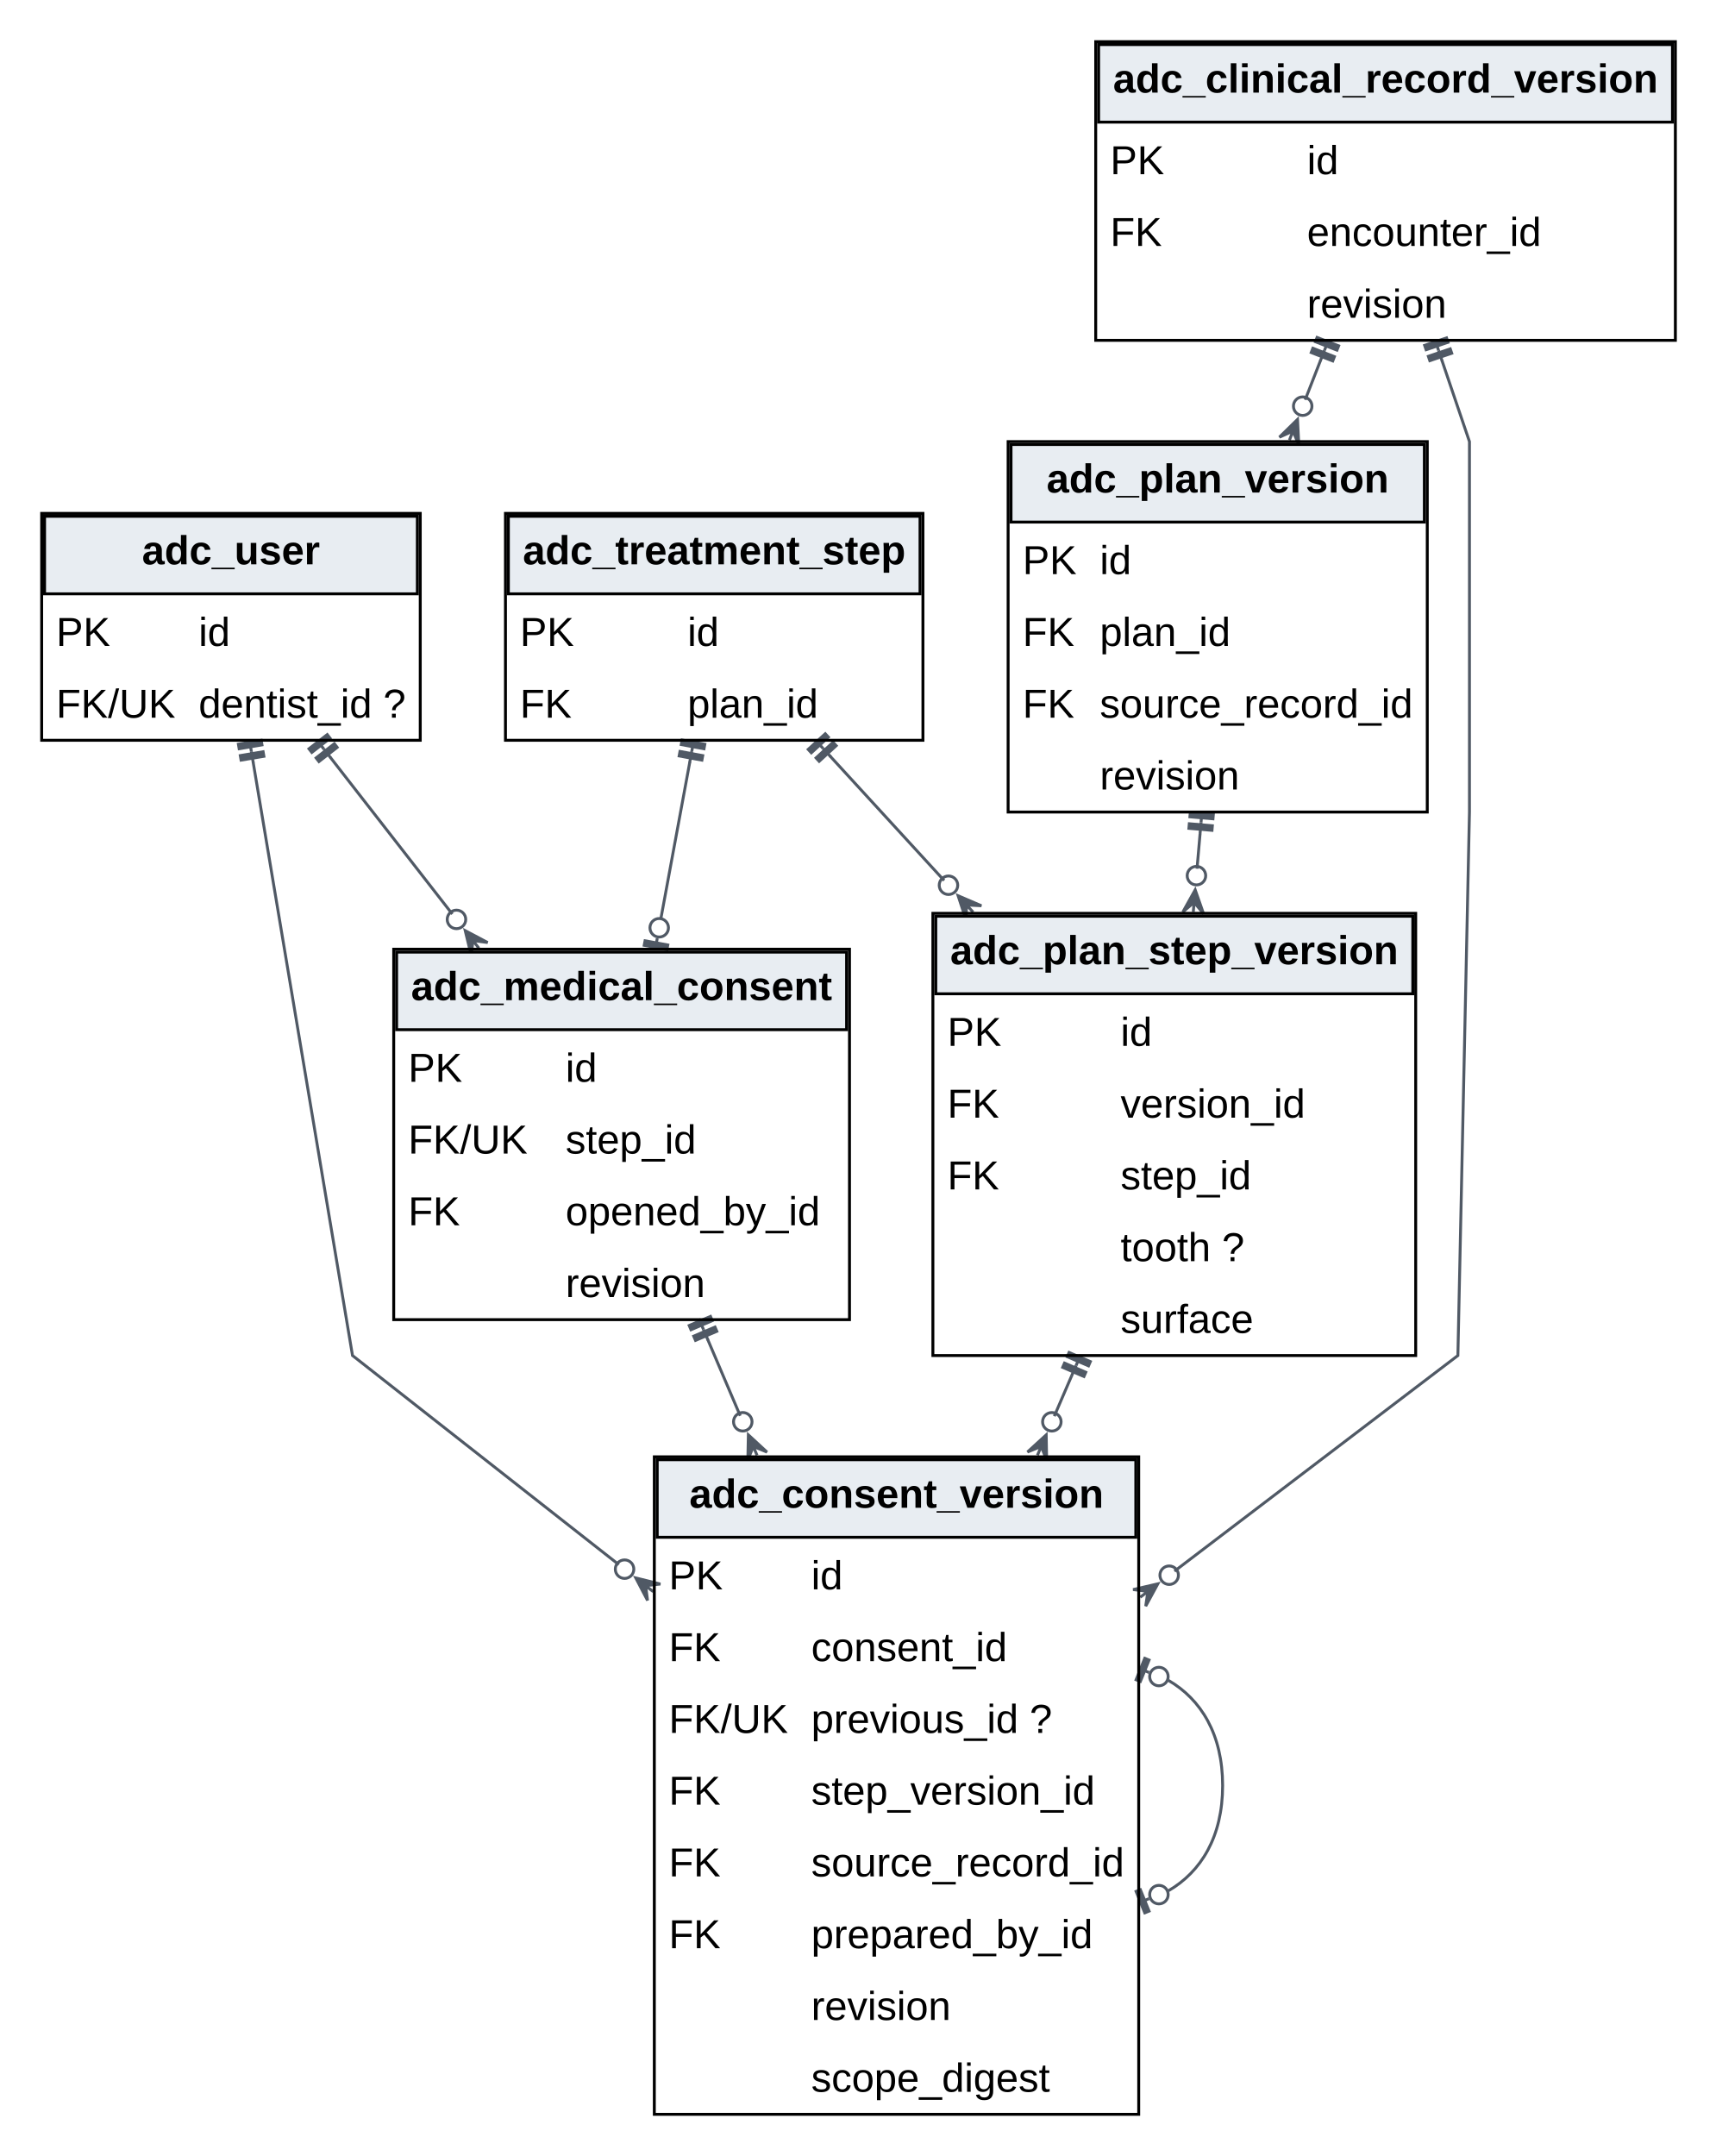
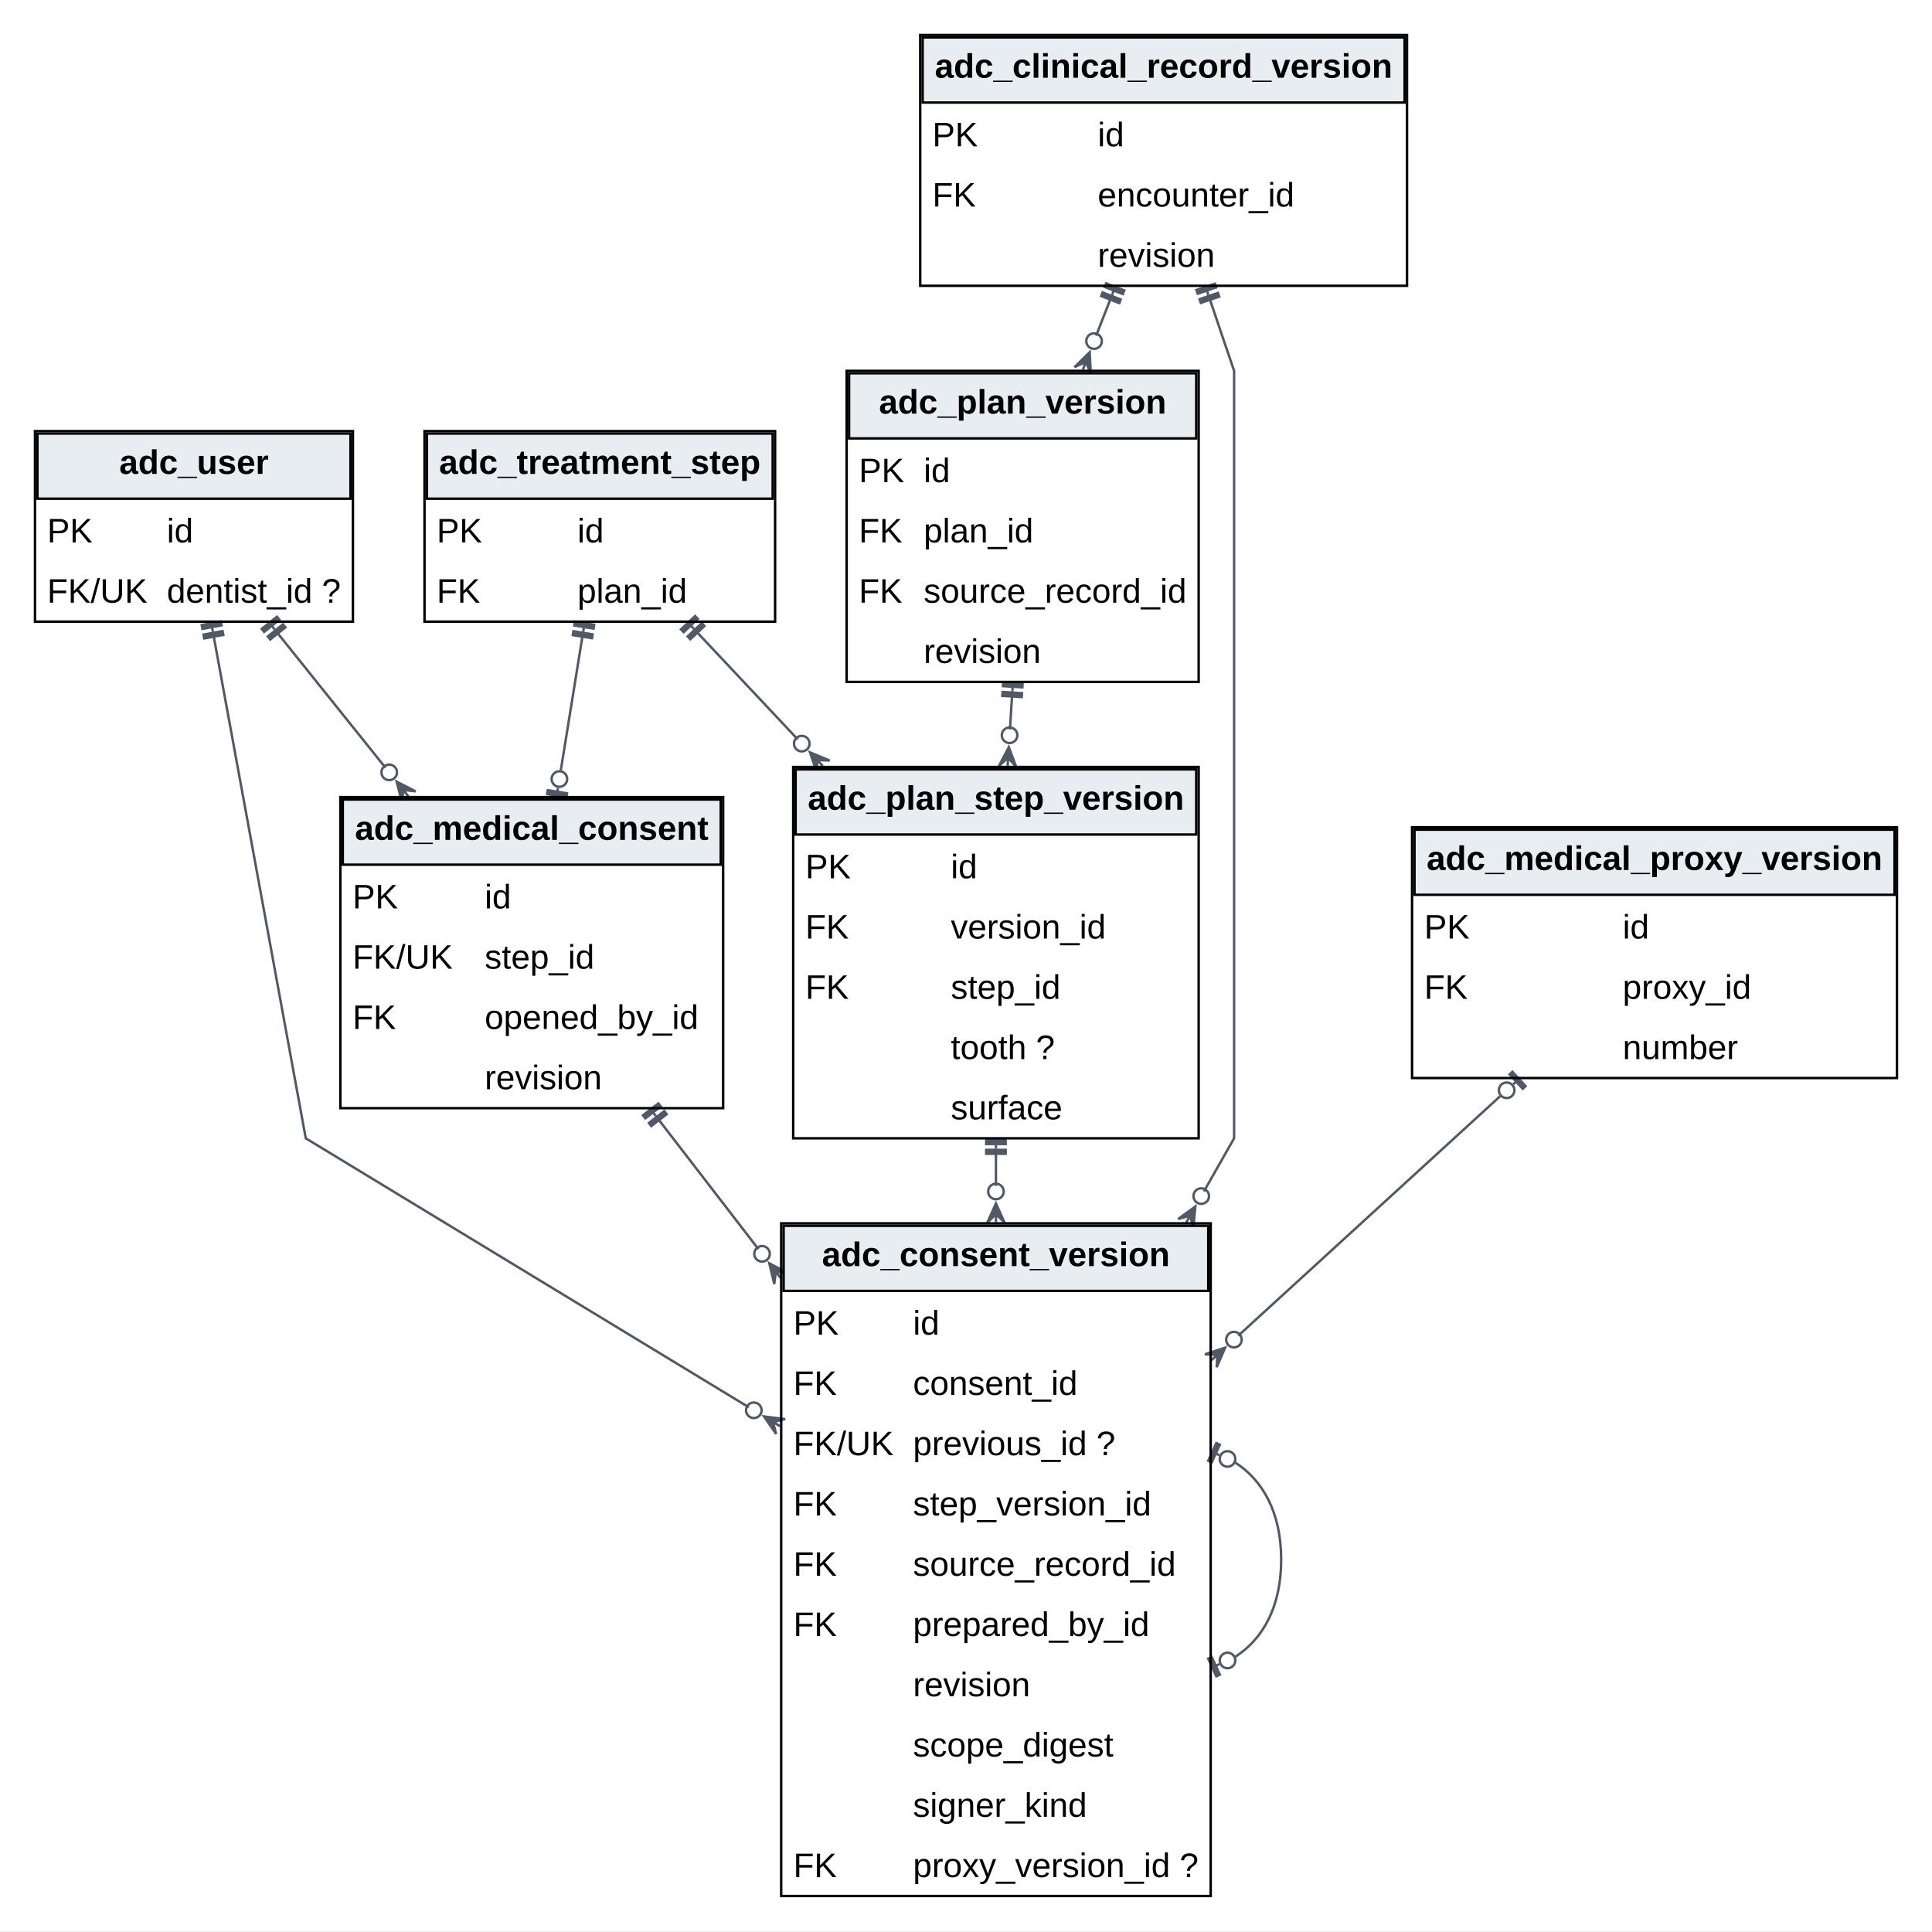
- <svg xmlns="http://www.w3.org/2000/svg" xmlns:xlink="http://www.w3.org/1999/xlink" role="img" aria-labelledby="er_consent_versions-title er_consent_versions-desc" width="593pt" height="745pt" viewBox="0.00 0.00 593.00 745.00">
-   <g id="graph0" class="graph" transform="scale(1 1) rotate(0) translate(14.4 730.6)">
-     <polygon fill="white" stroke="none" points="-14.4,14.4 -14.4,-730.6 578.98,-730.6 578.98,14.4 -14.4,14.4" />
+ <svg xmlns="http://www.w3.org/2000/svg" xmlns:xlink="http://www.w3.org/1999/xlink" role="img" aria-labelledby="er_consent_versions-title er_consent_versions-desc" width="795pt" height="795pt" viewBox="0.00 0.00 795.00 795.00">
+   <g id="graph0" class="graph" transform="scale(1 1) rotate(0) translate(14.4 780.2)">
+     <polygon fill="white" stroke="none" points="-14.4,14.4 -14.4,-780.2 780.59,-780.2 780.59,14.4 -14.4,14.4" />
    <g id="edge5" class="edge">
      <g id="a_edge5">
        <a xlink:title="adc_medical_consent.opened_by_id references adc_user.id; 0..*:1">
-           <path fill="none" stroke="#505965" d="M99.81,-468.83C112.62,-452.38 127.54,-433.2 141.91,-414.74" />
-           <polygon fill="#505965" stroke="#505965" points="98.69,-476.77 92.38,-471.86 93.36,-470.6 99.67,-475.51 98.69,-476.77" />
-           <polyline fill="none" stroke="#505965" points="95.04,-474.95 97.5,-471.79" />
-           <polygon fill="#505965" stroke="#505965" points="101.15,-473.62 94.84,-468.7 95.82,-467.44 102.13,-472.35 101.15,-473.62" />
-           <polyline fill="none" stroke="#505965" points="97.5,-471.79 99.96,-468.63" />
-           <polygon fill="#505965" stroke="#505965" points="146.37,-409.01 154.13,-404.91 149.04,-405.59 151.08,-402.97 151.08,-402.97 151.08,-402.97 149.04,-405.59 148.45,-400.49 146.37,-409.01" />
-           <ellipse fill="none" stroke="#505965" cx="143.35" cy="-412.9" rx="3.2" ry="3.2" />
+           <path fill="none" stroke="#505965" d="M100.82,-518.43C114.01,-501.98 129.38,-482.8 144.18,-464.34" />
+           <polygon fill="#505965" stroke="#505965" points="99.54,-526.42 93.3,-521.42 94.3,-520.17 100.54,-525.18 99.54,-526.42" />
+           <polyline fill="none" stroke="#505965" points="95.92,-524.55 98.42,-521.43" />
+           <polygon fill="#505965" stroke="#505965" points="102.04,-523.3 95.8,-518.3 96.8,-517.05 103.05,-522.05 102.04,-523.3" />
+           <polyline fill="none" stroke="#505965" points="98.42,-521.43 100.92,-518.3" />
+           <polygon fill="#505965" stroke="#505965" points="148.83,-458.54 156.64,-454.55 151.54,-455.16 153.63,-452.56 153.63,-452.56 153.63,-452.56 151.54,-455.16 151.03,-450.05 148.83,-458.54" />
+           <ellipse fill="none" stroke="#505965" cx="145.76" cy="-462.38" rx="3.2" ry="3.2" />
        </a>
      </g>
    </g>
    <g id="edge10" class="edge">
      <g id="a_edge10">
        <a xlink:title="adc_consent_version.prepared_by_id references adc_user.id; 0..*:1">
-           <path fill="none" stroke="#505965" d="M73.08,-467.25C85.19,-394.9 107.42,-262.2 107.42,-262.2 107.42,-262.2 153.12,-226.32 199.46,-189.94" />
-           <polygon fill="#505965" stroke="#505965" points="75.87,-474.78 67.98,-473.46 68.25,-471.88 76.14,-473.2 75.87,-474.78" />
-           <polyline fill="none" stroke="#505965" points="71.8,-474.91 72.46,-470.96" />
-           <polygon fill="#505965" stroke="#505965" points="76.53,-470.84 68.64,-469.51 68.91,-467.94 76.8,-469.26 76.53,-470.84" />
-           <polyline fill="none" stroke="#505965" points="72.46,-470.96 73.12,-467.02" />
-           <polygon fill="#505965" stroke="#505965" points="205.31,-185.35 213.82,-183.24 208.72,-182.67 211.34,-180.61 211.34,-180.61 211.34,-180.61 208.72,-182.67 209.38,-177.57 205.31,-185.35" />
-           <ellipse fill="none" stroke="#505965" cx="201.44" cy="-188.38" rx="3.2" ry="3.2" />
+           <path fill="none" stroke="#505965" d="M73.81,-516.85C87.08,-444.5 111.42,-311.8 111.42,-311.8 111.42,-311.8 212.21,-250.61 293.7,-201.14" />
+           <polygon fill="#505965" stroke="#505965" points="76.48,-524.44 68.61,-523 68.9,-521.43 76.77,-522.87 76.48,-524.44" />
+           <polyline fill="none" stroke="#505965" points="72.4,-524.51 73.13,-520.57" />
+           <polygon fill="#505965" stroke="#505965" points="77.2,-520.51 69.34,-519.07 69.62,-517.49 77.49,-518.94 77.2,-520.51" />
+           <polyline fill="none" stroke="#505965" points="73.13,-520.57 73.85,-516.64" />
+           <polygon fill="#505965" stroke="#505965" points="299.99,-197.33 308.7,-196.25 303.7,-195.08 306.54,-193.35 306.54,-193.35 306.54,-193.35 303.7,-195.08 304.96,-190.1 299.99,-197.33" />
+           <ellipse fill="none" stroke="#505965" cx="295.79" cy="-199.88" rx="3.2" ry="3.2" />
        </a>
      </g>
    </g>
    <g id="edge3" class="edge">
      <g id="a_edge3">
        <a xlink:title="adc_plan_step_version.step_id references adc_treatment_step.id; 0..*:1">
-           <path fill="none" stroke="#505965" d="M272.35,-469.45C284.43,-456.28 298.15,-441.32 311.87,-426.35" />
-           <polygon fill="#505965" stroke="#505965" points="270.8,-477.06 264.9,-471.65 265.98,-470.47 271.88,-475.88 270.8,-477.06" />
-           <polyline fill="none" stroke="#505965" points="267.31,-474.95 270.01,-472" />
-           <polygon fill="#505965" stroke="#505965" points="273.5,-474.11 267.61,-468.71 268.69,-467.53 274.58,-472.93 273.5,-474.11" />
-           <polyline fill="none" stroke="#505965" points="270.01,-472 272.72,-469.05" />
-           <polygon fill="#505965" stroke="#505965" points="316.7,-421.08 324.76,-417.62 319.63,-417.89 321.88,-415.43 321.88,-415.43 321.88,-415.43 319.63,-417.89 319.45,-412.76 316.7,-421.08" />
-           <ellipse fill="none" stroke="#505965" cx="313.38" cy="-424.71" rx="3.2" ry="3.2" />
+           <path fill="none" stroke="#505965" d="M273.35,-519.05C285.74,-505.88 299.8,-490.92 313.87,-475.95" />
+           <polygon fill="#505965" stroke="#505965" points="271.65,-526.7 265.82,-521.22 266.92,-520.06 272.75,-525.54 271.65,-526.7" />
+           <polyline fill="none" stroke="#505965" points="268.19,-524.55 270.93,-521.63" />
+           <polygon fill="#505965" stroke="#505965" points="274.39,-523.79 268.56,-518.31 269.66,-517.14 275.49,-522.62 274.39,-523.79" />
+           <polyline fill="none" stroke="#505965" points="270.93,-521.63 273.67,-518.72" />
+           <polygon fill="#505965" stroke="#505965" points="318.89,-470.61 326.99,-467.25 321.85,-467.46 324.14,-465.03 324.14,-465.03 324.14,-465.03 321.85,-467.46 321.74,-462.32 318.89,-470.61" />
+           <ellipse fill="none" stroke="#505965" cx="315.52" cy="-474.2" rx="3.2" ry="3.2" />
        </a>
      </g>
    </g>
    <g id="edge4" class="edge">
      <g id="a_edge4">
        <a xlink:title="adc_medical_consent.step_id references adc_treatment_step.id; 0..1:1">
-           <path fill="none" stroke="#505965" d="M223.98,-467.26C220.93,-450.75 217.41,-431.68 214.03,-413.39" />
-           <polygon fill="#505965" stroke="#505965" points="229.18,-473.43 221.32,-474.89 221.03,-473.31 228.89,-471.86 229.18,-473.43" />
-           <polyline fill="none" stroke="#505965" points="225.39,-474.95 224.67,-471.01" />
-           <polygon fill="#505965" stroke="#505965" points="228.46,-469.5 220.59,-470.95 220.3,-469.38 228.17,-467.93 228.46,-469.5" />
-           <polyline fill="none" stroke="#505965" points="224.67,-471.01 223.94,-467.08" />
-           <polygon fill="#505965" stroke="#505965" points="208.22,-403.95 216.09,-402.5 216.38,-404.07 208.52,-405.52 208.22,-403.95" />
-           <polyline fill="none" stroke="#505965" points="212.01,-402.44 212.74,-406.37" />
-           <ellipse fill="none" stroke="#505965" cx="213.41" cy="-410.01" rx="3.2" ry="3.2" />
+           <path fill="none" stroke="#505965" d="M225.03,-516.86C222.38,-500.43 219.31,-481.46 216.37,-463.25" />
+           <polygon fill="#505965" stroke="#505965" points="230.09,-523.12 222.2,-524.39 221.94,-522.82 229.84,-521.54 230.09,-523.12" />
+           <polyline fill="none" stroke="#505965" points="226.27,-524.55 225.63,-520.6" />
+           <polygon fill="#505965" stroke="#505965" points="229.46,-519.17 221.56,-520.45 221.3,-518.87 229.2,-517.59 229.46,-519.17" />
+           <polyline fill="none" stroke="#505965" points="225.63,-520.6 225,-516.65" />
+           <polygon fill="#505965" stroke="#505965" points="210.74,-453.47 218.64,-452.19 218.9,-453.77 211,-455.04 210.74,-453.47" />
+           <polyline fill="none" stroke="#505965" points="214.56,-452.04 215.2,-455.99" />
+           <ellipse fill="none" stroke="#505965" cx="215.79" cy="-459.64" rx="3.2" ry="3.2" />
        </a>
      </g>
    </g>
    <g id="edge2" class="edge">
      <g id="a_edge2">
        <a xlink:title="adc_plan_step_version.version_id references adc_plan_version.id; 0..*:1">
-           <path fill="none" stroke="#505965" d="M400.32,-442.47C399.97,-438.48 399.62,-434.45 399.27,-430.41" />
-           <polygon fill="#505965" stroke="#505965" points="404.92,-449.26 396.95,-449.95 396.81,-448.35 404.78,-447.66 404.92,-449.26" />
-           <polyline fill="none" stroke="#505965" points="401,-450.4 400.66,-446.41" />
-           <polygon fill="#505965" stroke="#505965" points="404.57,-445.27 396.6,-445.96 396.46,-444.37 404.44,-443.68 404.57,-445.27" />
-           <polyline fill="none" stroke="#505965" points="400.66,-446.41 400.31,-442.43" />
-           <polygon fill="#505965" stroke="#505965" points="398.64,-423.12 401.54,-414.84 398.27,-418.81 397.98,-415.49 397.98,-415.49 397.98,-415.49 398.27,-418.81 394.37,-415.46 398.64,-423.12" />
-           <ellipse fill="none" stroke="#505965" cx="399.07" cy="-428.02" rx="3.2" ry="3.2" />
+           <path fill="none" stroke="#505965" d="M401.94,-492.07C401.69,-488.08 401.43,-484.05 401.18,-480.01" />
+           <polygon fill="#505965" stroke="#505965" points="406.39,-498.95 398.4,-499.45 398.3,-497.86 406.29,-497.35 406.39,-498.95" />
+           <polyline fill="none" stroke="#505965" points="402.45,-500 402.19,-496.01" />
+           <polygon fill="#505965" stroke="#505965" points="406.13,-494.95 398.15,-495.46 398.05,-493.86 406.03,-493.36 406.13,-494.95" />
+           <polyline fill="none" stroke="#505965" points="402.19,-496.01 401.94,-492.01" />
+           <polygon fill="#505965" stroke="#505965" points="400.72,-472.74 403.8,-464.53 400.44,-468.41 400.23,-465.09 400.23,-465.09 400.23,-465.09 400.44,-468.41 396.62,-464.98 400.72,-472.74" />
+           <ellipse fill="none" stroke="#505965" cx="401.03" cy="-477.65" rx="3.2" ry="3.2" />
        </a>
      </g>
    </g>
    <g id="edge8" class="edge">
      <g id="a_edge8">
        <a xlink:title="adc_consent_version.step_version_id references adc_plan_step_version.id; 0..*:1">
-           <path fill="none" stroke="#505965" d="M355.92,-255.14C353.95,-250.57 351.95,-245.92 349.94,-241.24" />
-           <polygon fill="#505965" stroke="#505965" points="362.41,-260.1 355.06,-263.26 354.43,-261.79 361.77,-258.63 362.41,-260.1" />
-           <polyline fill="none" stroke="#505965" points="359.05,-262.41 357.47,-258.74" />
-           <polygon fill="#505965" stroke="#505965" points="360.83,-256.42 353.48,-259.59 352.84,-258.12 360.19,-254.95 360.83,-256.42" />
-           <polyline fill="none" stroke="#505965" points="357.47,-258.74 355.89,-255.07" />
-           <polygon fill="#505965" stroke="#505965" points="347.15,-234.78 347.3,-226.01 345.44,-230.8 344.12,-227.74 344.12,-227.74 344.12,-227.74 345.44,-230.8 340.68,-228.86 347.15,-234.78" />
-           <ellipse fill="none" stroke="#505965" cx="349.1" cy="-239.3" rx="3.2" ry="3.2" />
+           <path fill="none" stroke="#505965" d="M395.42,-304.1C395.42,-300.21 395.42,-296.25 395.42,-292.25" />
+           <polygon fill="#505965" stroke="#505965" points="399.42,-311.04 391.42,-311.04 391.42,-309.44 399.42,-309.44 399.42,-311.04" />
+           <polyline fill="none" stroke="#505965" points="395.42,-311.84 395.42,-307.84" />
+           <polygon fill="#505965" stroke="#505965" points="399.42,-307.04 391.42,-307.04 391.42,-305.44 399.42,-305.44 399.42,-307.04" />
+           <polyline fill="none" stroke="#505965" points="395.42,-307.84 395.42,-303.84" />
+           <polygon fill="#505965" stroke="#505965" points="395.42,-284.99 399.02,-276.99 395.42,-280.66 395.42,-277.33 395.42,-277.33 395.42,-277.33 395.42,-280.66 391.82,-276.99 395.42,-284.99" />
+           <ellipse fill="none" stroke="#505965" cx="395.42" cy="-289.91" rx="3.2" ry="3.2" />
        </a>
      </g>
    </g>
    <g id="edge1" class="edge">
      <g id="a_edge1">
        <a xlink:title="adc_plan_version.source_record_id references adc_clinical_record_version.id; 0..*:1">
-           <path fill="none" stroke="#505965" d="M441.93,-606C440.19,-601.54 438.42,-597 436.64,-592.44" />
-           <polygon fill="#505965" stroke="#505965" points="448.22,-611.09 440.76,-614 440.18,-612.51 447.63,-609.6 448.22,-611.09" />
-           <polyline fill="none" stroke="#505965" points="444.78,-613.29 443.33,-609.56" />
-           <polygon fill="#505965" stroke="#505965" points="446.76,-607.36 439.31,-610.27 438.73,-608.78 446.18,-605.87 446.76,-607.36" />
-           <polyline fill="none" stroke="#505965" points="443.33,-609.56 441.87,-605.84" />
-           <polygon fill="#505965" stroke="#505965" points="434,-585.67 434.44,-576.91 432.42,-581.63 431.21,-578.53 431.21,-578.53 431.21,-578.53 432.42,-581.63 427.74,-579.53 434,-585.67" />
-           <ellipse fill="none" stroke="#505965" cx="435.79" cy="-590.25" rx="3.2" ry="3.2" />
+           <path fill="none" stroke="#505965" d="M441.93,-655.6C440.19,-651.14 438.42,-646.6 436.64,-642.04" />
+           <polygon fill="#505965" stroke="#505965" points="448.22,-660.69 440.76,-663.6 440.18,-662.11 447.63,-659.2 448.22,-660.69" />
+           <polyline fill="none" stroke="#505965" points="444.78,-662.89 443.33,-659.16" />
+           <polygon fill="#505965" stroke="#505965" points="446.76,-656.96 439.31,-659.87 438.73,-658.38 446.18,-655.47 446.76,-656.96" />
+           <polyline fill="none" stroke="#505965" points="443.33,-659.16 441.87,-655.44" />
+           <polygon fill="#505965" stroke="#505965" points="434,-635.27 434.44,-626.51 432.42,-631.23 431.21,-628.13 431.21,-628.13 431.21,-628.13 432.42,-631.23 427.74,-629.13 434,-635.27" />
+           <ellipse fill="none" stroke="#505965" cx="435.79" cy="-639.85" rx="3.2" ry="3.2" />
        </a>
      </g>
    </g>
    <g id="edge9" class="edge">
      <g id="a_edge9">
        <a xlink:title="adc_consent_version.source_record_id references adc_clinical_record_version.id; 0..*:1">
-           <path fill="none" stroke="#505965" d="M483.92,-606.02C489.17,-590.54 493.42,-578 493.42,-578 493.42,-578 493.42,-450 493.42,-450 493.42,-450 489.42,-262.2 489.42,-262.2 489.42,-262.2 440.28,-224.82 391.47,-187.68" />
-           <polygon fill="#505965" stroke="#505965" points="485.5,-613.84 477.92,-611.27 478.44,-609.75 486.01,-612.32 485.5,-613.84" />
-           <polyline fill="none" stroke="#505965" points="481.45,-613.31 482.74,-609.52" />
-           <polygon fill="#505965" stroke="#505965" points="486.78,-610.05 479.21,-607.48 479.72,-605.97 487.3,-608.53 486.78,-610.05" />
-           <polyline fill="none" stroke="#505965" points="482.74,-609.52 484.02,-605.73" />
-           <polygon fill="#505965" stroke="#505965" points="385.73,-183.31 381.54,-175.6 382.28,-180.69 379.63,-178.67 379.63,-178.67 379.63,-178.67 382.28,-180.69 377.18,-181.33 385.73,-183.31" />
-           <ellipse fill="none" stroke="#505965" cx="389.65" cy="-186.29" rx="3.2" ry="3.2" />
+           <path fill="none" stroke="#505965" d="M483.92,-655.62C489.17,-640.14 493.42,-627.6 493.42,-627.6 493.42,-627.6 493.42,-311.8 493.42,-311.8 493.42,-311.8 488.55,-303.24 480.99,-289.94" />
+           <polygon fill="#505965" stroke="#505965" points="485.5,-663.44 477.92,-660.87 478.44,-659.35 486.01,-661.92 485.5,-663.44" />
+           <polyline fill="none" stroke="#505965" points="481.45,-662.91 482.74,-659.12" />
+           <polygon fill="#505965" stroke="#505965" points="486.78,-659.65 479.21,-657.08 479.72,-655.57 487.3,-658.13 486.78,-659.65" />
+           <polyline fill="none" stroke="#505965" points="482.74,-659.12 484.02,-655.33" />
+           <polygon fill="#505965" stroke="#505965" points="477.47,-283.74 476.64,-275.01 475.33,-279.97 473.68,-277.08 473.68,-277.08 473.68,-277.08 475.33,-279.97 470.38,-278.57 477.47,-283.74" />
+           <ellipse fill="none" stroke="#505965" cx="479.9" cy="-288.02" rx="3.2" ry="3.2" />
        </a>
      </g>
    </g>
    <g id="edge6" class="edge">
      <g id="a_edge6">
        <a xlink:title="adc_consent_version.consent_id references adc_medical_consent.id; 0..*:1">
-           <path fill="none" stroke="#505965" d="M230.16,-267.78C233.78,-259.28 237.57,-250.39 241.41,-241.37" />
-           <polygon fill="#505965" stroke="#505965" points="231.13,-275.72 223.77,-272.58 224.39,-271.11 231.75,-274.25 231.13,-275.72" />
-           <polyline fill="none" stroke="#505965" points="227.13,-274.89 228.7,-271.21" />
-           <polygon fill="#505965" stroke="#505965" points="232.69,-272.04 225.33,-268.9 225.96,-267.43 233.32,-270.57 232.69,-272.04" />
-           <polyline fill="none" stroke="#505965" points="228.7,-271.21 230.27,-267.53" />
-           <polygon fill="#505965" stroke="#505965" points="244.22,-234.78 250.67,-228.83 245.92,-230.8 247.22,-227.73 247.22,-227.73 247.22,-227.73 245.92,-230.8 244.04,-226.01 244.22,-234.78" />
-           <ellipse fill="none" stroke="#505965" cx="242.29" cy="-239.31" rx="3.2" ry="3.2" />
+           <path fill="none" stroke="#505965" d="M257.59,-318.22C270.12,-301.95 283.88,-284.11 297.7,-266.18" />
+           <polygon fill="#505965" stroke="#505965" points="256.52,-326.16 250.18,-321.27 251.16,-320.01 257.49,-324.89 256.52,-326.16" />
+           <polyline fill="none" stroke="#505965" points="252.86,-324.35 255.3,-321.18" />
+           <polygon fill="#505965" stroke="#505965" points="258.96,-322.99 252.62,-318.11 253.6,-316.84 259.94,-321.72 258.96,-322.99" />
+           <polyline fill="none" stroke="#505965" points="255.3,-321.18 257.75,-318.01" />
+           <polygon fill="#505965" stroke="#505965" points="302.17,-260.37 309.91,-256.24 304.82,-256.94 306.85,-254.3 306.85,-254.3 306.85,-254.3 304.82,-256.94 304.2,-251.84 302.17,-260.37" />
+           <ellipse fill="none" stroke="#505965" cx="299.17" cy="-264.27" rx="3.2" ry="3.2" />
        </a>
      </g>
    </g>
    <g id="edge7" class="edge">
      <g id="a_edge7">
        <a xlink:title="adc_consent_version.previous_id references adc_consent_version.id; 0..1:0..1">
-           <path fill="none" stroke="#505965" d="M389.35,-149.97C400.69,-143.4 408.12,-131.28 408.12,-113.6 408.12,-95.92 400.69,-83.8 389.35,-77.23" />
-           <polygon fill="#505965" stroke="#505965" points="381.21,-157.58 378.21,-150.17 379.69,-149.57 382.7,-156.98 381.21,-157.58" />
-           <polyline fill="none" stroke="#505965" points="378.97,-154.18 382.68,-152.68" />
-           <ellipse fill="none" stroke="#505965" cx="386.1" cy="-151.28" rx="3.2" ry="3.2" />
-           <polygon fill="#505965" stroke="#505965" points="378.21,-77.03 381.21,-69.62 382.7,-70.22 379.69,-77.63 378.21,-77.03" />
-           <polyline fill="none" stroke="#505965" points="378.97,-73.02 382.68,-74.52" />
-           <ellipse fill="none" stroke="#505965" cx="386.1" cy="-75.92" rx="3.2" ry="3.2" />
+           <path fill="none" stroke="#505965" d="M493.75,-178.46C505.28,-171.1 512.79,-157.75 512.79,-138.4 512.79,-119.05 505.28,-105.7 493.75,-98.34" />
+           <polygon fill="#505965" stroke="#505965" points="486.11,-186.38 482.77,-179.11 484.22,-178.44 487.56,-185.71 486.11,-186.38" />
+           <polyline fill="none" stroke="#505965" points="483.71,-183.08 487.34,-181.4" />
+           <ellipse fill="none" stroke="#505965" cx="490.71" cy="-179.86" rx="3.2" ry="3.2" />
+           <polygon fill="#505965" stroke="#505965" points="482.77,-97.69 486.11,-90.42 487.56,-91.09 484.22,-98.36 482.77,-97.69" />
+           <polyline fill="none" stroke="#505965" points="483.71,-93.72 487.34,-95.4" />
+           <ellipse fill="none" stroke="#505965" cx="490.71" cy="-96.94" rx="3.2" ry="3.2" />
+         </a>
+       </g>
+     </g>
+     <g id="edge11" class="edge">
+       <g id="a_edge11">
+         <a xlink:title="adc_consent_version.proxy_version_id references adc_medical_proxy_version.id; 0..*:0..1">
+           <path fill="none" stroke="#505965" d="M602.89,-329.11C570.81,-299.78 531.16,-263.52 495.14,-230.58" />
+           <polygon fill="#505965" stroke="#505965" points="613.36,-333.26 607.96,-339.17 606.78,-338.09 612.18,-332.18 613.36,-333.26" />
+           <polyline fill="none" stroke="#505965" points="611.25,-336.76 608.3,-334.06" />
+           <ellipse fill="none" stroke="#505965" cx="605.57" cy="-331.56" rx="3.2" ry="3.2" />
+           <polygon fill="#505965" stroke="#505965" points="489.73,-225.64 486.26,-217.59 486.53,-222.72 484.08,-220.47 484.08,-220.47 484.08,-220.47 486.53,-222.72 481.4,-222.9 489.73,-225.64" />
+           <ellipse fill="none" stroke="#505965" cx="493.36" cy="-228.96" rx="3.2" ry="3.2" />
        </a>
      </g>
    </g>
    <g id="node1" class="node">
-       <polygon fill="#e8edf2" stroke="none" points="1,-525.4 1,-552.2 129.83,-552.2 129.83,-525.4 1,-525.4" />
-       <polygon fill="none" stroke="black" points="1,-525.4 1,-552.2 129.83,-552.2 129.83,-525.4 1,-525.4" />
-       <text xml:space="preserve" text-anchor="start" x="34.68" y="-535.6" font-family="Arial" font-weight="bold" font-size="14.00">adc_user</text>
-       <text xml:space="preserve" text-anchor="start" x="5" y="-507.4" font-family="Arial" font-size="14.00">PK</text>
-       <text xml:space="preserve" text-anchor="start" x="54.23" y="-507.4" font-family="Arial" font-size="14.00">id</text>
-       <text xml:space="preserve" text-anchor="start" x="5" y="-482.6" font-family="Arial" font-size="14.00">FK/UK</text>
-       <text xml:space="preserve" text-anchor="start" x="54.23" y="-482.6" font-family="Arial" font-size="14.00">dentist_id ?</text>
-       <polygon fill="none" stroke="black" points="0,-474.8 0,-553.2 130.83,-553.2 130.83,-474.8 0,-474.8" />
+       <polygon fill="#e8edf2" stroke="none" points="1,-575 1,-601.8 129.83,-601.8 129.83,-575 1,-575" />
+       <polygon fill="none" stroke="black" points="1,-575 1,-601.8 129.83,-601.8 129.83,-575 1,-575" />
+       <text xml:space="preserve" text-anchor="start" x="34.68" y="-585.2" font-family="Arial" font-weight="bold" font-size="14.00">adc_user</text>
+       <text xml:space="preserve" text-anchor="start" x="5" y="-557" font-family="Arial" font-size="14.00">PK</text>
+       <text xml:space="preserve" text-anchor="start" x="54.23" y="-557" font-family="Arial" font-size="14.00">id</text>
+       <text xml:space="preserve" text-anchor="start" x="5" y="-532.2" font-family="Arial" font-size="14.00">FK/UK</text>
+       <text xml:space="preserve" text-anchor="start" x="54.23" y="-532.2" font-family="Arial" font-size="14.00">dentist_id ?</text>
+       <polygon fill="none" stroke="black" points="0,-524.4 0,-602.8 130.83,-602.8 130.83,-524.4 0,-524.4" />
    </g>
    <g id="node2" class="node">
-       <polygon fill="#e8edf2" stroke="none" points="161.28,-525.4 161.28,-552.2 303.55,-552.2 303.55,-525.4 161.28,-525.4" />
-       <polygon fill="none" stroke="black" points="161.28,-525.4 161.28,-552.2 303.55,-552.2 303.55,-525.4 161.28,-525.4" />
-       <text xml:space="preserve" text-anchor="start" x="166.28" y="-535.6" font-family="Arial" font-weight="bold" font-size="14.00">adc_treatment_step</text>
-       <text xml:space="preserve" text-anchor="start" x="165.28" y="-507.4" font-family="Arial" font-size="14.00">PK</text>
-       <text xml:space="preserve" text-anchor="start" x="223.18" y="-507.4" font-family="Arial" font-size="14.00">id</text>
-       <text xml:space="preserve" text-anchor="start" x="165.28" y="-482.6" font-family="Arial" font-size="14.00">FK</text>
-       <text xml:space="preserve" text-anchor="start" x="223.18" y="-482.6" font-family="Arial" font-size="14.00">plan_id</text>
-       <polygon fill="none" stroke="black" points="160.28,-474.8 160.28,-553.2 304.55,-553.2 304.55,-474.8 160.28,-474.8" />
+       <polygon fill="#e8edf2" stroke="none" points="161.28,-575 161.28,-601.8 303.55,-601.8 303.55,-575 161.28,-575" />
+       <polygon fill="none" stroke="black" points="161.28,-575 161.28,-601.8 303.55,-601.8 303.55,-575 161.28,-575" />
+       <text xml:space="preserve" text-anchor="start" x="166.28" y="-585.2" font-family="Arial" font-weight="bold" font-size="14.00">adc_treatment_step</text>
+       <text xml:space="preserve" text-anchor="start" x="165.28" y="-557" font-family="Arial" font-size="14.00">PK</text>
+       <text xml:space="preserve" text-anchor="start" x="223.18" y="-557" font-family="Arial" font-size="14.00">id</text>
+       <text xml:space="preserve" text-anchor="start" x="165.28" y="-532.2" font-family="Arial" font-size="14.00">FK</text>
+       <text xml:space="preserve" text-anchor="start" x="223.18" y="-532.2" font-family="Arial" font-size="14.00">plan_id</text>
+       <polygon fill="none" stroke="black" points="160.28,-524.4 160.28,-602.8 304.55,-602.8 304.55,-524.4 160.28,-524.4" />
    </g>
    <g id="node3" class="node">
-       <polygon fill="#e8edf2" stroke="none" points="334.99,-550.2 334.99,-577 477.84,-577 477.84,-550.2 334.99,-550.2" />
-       <polygon fill="none" stroke="black" points="334.99,-550.2 334.99,-577 477.84,-577 477.84,-550.2 334.99,-550.2" />
-       <text xml:space="preserve" text-anchor="start" x="347.28" y="-560.4" font-family="Arial" font-weight="bold" font-size="14.00">adc_plan_version</text>
-       <text xml:space="preserve" text-anchor="start" x="338.99" y="-532.2" font-family="Arial" font-size="14.00">PK</text>
-       <text xml:space="preserve" text-anchor="start" x="365.67" y="-532.2" font-family="Arial" font-size="14.00">id</text>
-       <text xml:space="preserve" text-anchor="start" x="338.99" y="-507.4" font-family="Arial" font-size="14.00">FK</text>
-       <text xml:space="preserve" text-anchor="start" x="365.67" y="-507.4" font-family="Arial" font-size="14.00">plan_id</text>
-       <text xml:space="preserve" text-anchor="start" x="338.99" y="-482.6" font-family="Arial" font-size="14.00">FK</text>
-       <text xml:space="preserve" text-anchor="start" x="365.67" y="-482.6" font-family="Arial" font-size="14.00">source_record_id</text>
-       <text xml:space="preserve" text-anchor="start" x="365.67" y="-457.8" font-family="Arial" font-size="14.00">revision</text>
-       <polygon fill="none" stroke="black" points="333.99,-450 333.99,-578 478.84,-578 478.84,-450 333.99,-450" />
+       <polygon fill="#e8edf2" stroke="none" points="334.99,-599.8 334.99,-626.6 477.84,-626.6 477.84,-599.8 334.99,-599.8" />
+       <polygon fill="none" stroke="black" points="334.99,-599.8 334.99,-626.6 477.84,-626.6 477.84,-599.8 334.99,-599.8" />
+       <text xml:space="preserve" text-anchor="start" x="347.28" y="-610" font-family="Arial" font-weight="bold" font-size="14.00">adc_plan_version</text>
+       <text xml:space="preserve" text-anchor="start" x="338.99" y="-581.8" font-family="Arial" font-size="14.00">PK</text>
+       <text xml:space="preserve" text-anchor="start" x="365.67" y="-581.8" font-family="Arial" font-size="14.00">id</text>
+       <text xml:space="preserve" text-anchor="start" x="338.99" y="-557" font-family="Arial" font-size="14.00">FK</text>
+       <text xml:space="preserve" text-anchor="start" x="365.67" y="-557" font-family="Arial" font-size="14.00">plan_id</text>
+       <text xml:space="preserve" text-anchor="start" x="338.99" y="-532.2" font-family="Arial" font-size="14.00">FK</text>
+       <text xml:space="preserve" text-anchor="start" x="365.67" y="-532.2" font-family="Arial" font-size="14.00">source_record_id</text>
+       <text xml:space="preserve" text-anchor="start" x="365.67" y="-507.4" font-family="Arial" font-size="14.00">revision</text>
+       <polygon fill="none" stroke="black" points="333.99,-499.6 333.99,-627.6 478.84,-627.6 478.84,-499.6 333.99,-499.6" />
    </g>
    <g id="node4" class="node">
-       <polygon fill="#e8edf2" stroke="none" points="308.99,-387.2 308.99,-414 473.84,-414 473.84,-387.2 308.99,-387.2" />
-       <polygon fill="none" stroke="black" points="308.99,-387.2 308.99,-414 473.84,-414 473.84,-387.2 308.99,-387.2" />
-       <text xml:space="preserve" text-anchor="start" x="313.99" y="-397.4" font-family="Arial" font-weight="bold" font-size="14.00">adc_plan_step_version</text>
-       <text xml:space="preserve" text-anchor="start" x="312.99" y="-369.2" font-family="Arial" font-size="14.00">PK</text>
-       <text xml:space="preserve" text-anchor="start" x="372.85" y="-369.2" font-family="Arial" font-size="14.00">id</text>
-       <text xml:space="preserve" text-anchor="start" x="312.99" y="-344.4" font-family="Arial" font-size="14.00">FK</text>
-       <text xml:space="preserve" text-anchor="start" x="372.85" y="-344.4" font-family="Arial" font-size="14.00">version_id</text>
-       <text xml:space="preserve" text-anchor="start" x="312.99" y="-319.6" font-family="Arial" font-size="14.00">FK</text>
-       <text xml:space="preserve" text-anchor="start" x="372.85" y="-319.6" font-family="Arial" font-size="14.00">step_id</text>
-       <text xml:space="preserve" text-anchor="start" x="372.85" y="-294.8" font-family="Arial" font-size="14.00">tooth ?</text>
-       <text xml:space="preserve" text-anchor="start" x="372.85" y="-270" font-family="Arial" font-size="14.00">surface</text>
-       <polygon fill="none" stroke="black" points="307.99,-262.2 307.99,-415 474.84,-415 474.84,-262.2 307.99,-262.2" />
+       <polygon fill="#e8edf2" stroke="none" points="312.99,-436.8 312.99,-463.6 477.84,-463.6 477.84,-436.8 312.99,-436.8" />
+       <polygon fill="none" stroke="black" points="312.99,-436.8 312.99,-463.6 477.84,-463.6 477.84,-436.8 312.99,-436.8" />
+       <text xml:space="preserve" text-anchor="start" x="317.99" y="-447" font-family="Arial" font-weight="bold" font-size="14.00">adc_plan_step_version</text>
+       <text xml:space="preserve" text-anchor="start" x="316.99" y="-418.8" font-family="Arial" font-size="14.00">PK</text>
+       <text xml:space="preserve" text-anchor="start" x="376.85" y="-418.8" font-family="Arial" font-size="14.00">id</text>
+       <text xml:space="preserve" text-anchor="start" x="316.99" y="-394" font-family="Arial" font-size="14.00">FK</text>
+       <text xml:space="preserve" text-anchor="start" x="376.85" y="-394" font-family="Arial" font-size="14.00">version_id</text>
+       <text xml:space="preserve" text-anchor="start" x="316.99" y="-369.2" font-family="Arial" font-size="14.00">FK</text>
+       <text xml:space="preserve" text-anchor="start" x="376.85" y="-369.2" font-family="Arial" font-size="14.00">step_id</text>
+       <text xml:space="preserve" text-anchor="start" x="376.85" y="-344.4" font-family="Arial" font-size="14.00">tooth ?</text>
+       <text xml:space="preserve" text-anchor="start" x="376.85" y="-319.6" font-family="Arial" font-size="14.00">surface</text>
+       <polygon fill="none" stroke="black" points="311.99,-311.8 311.99,-464.6 478.84,-464.6 478.84,-311.8 311.99,-311.8" />
    </g>
    <g id="node5" class="node">
-       <polygon fill="#e8edf2" stroke="none" points="365.26,-688.4 365.26,-715.2 563.58,-715.2 563.58,-688.4 365.26,-688.4" />
-       <polygon fill="none" stroke="black" points="365.26,-688.4 365.26,-715.2 563.58,-715.2 563.58,-688.4 365.26,-688.4" />
-       <text xml:space="preserve" text-anchor="start" x="370.26" y="-698.6" font-family="Arial" font-weight="bold" font-size="14.00">adc_clinical_record_version</text>
-       <text xml:space="preserve" text-anchor="start" x="369.26" y="-670.4" font-family="Arial" font-size="14.00">PK</text>
-       <text xml:space="preserve" text-anchor="start" x="437.28" y="-670.4" font-family="Arial" font-size="14.00">id</text>
-       <text xml:space="preserve" text-anchor="start" x="369.26" y="-645.6" font-family="Arial" font-size="14.00">FK</text>
-       <text xml:space="preserve" text-anchor="start" x="437.28" y="-645.6" font-family="Arial" font-size="14.00">encounter_id</text>
-       <text xml:space="preserve" text-anchor="start" x="437.28" y="-620.8" font-family="Arial" font-size="14.00">revision</text>
-       <polygon fill="none" stroke="black" points="364.26,-613 364.26,-716.2 564.58,-716.2 564.58,-613 364.26,-613" />
+       <polygon fill="#e8edf2" stroke="none" points="365.26,-738 365.26,-764.8 563.58,-764.8 563.58,-738 365.26,-738" />
+       <polygon fill="none" stroke="black" points="365.26,-738 365.26,-764.8 563.58,-764.8 563.58,-738 365.26,-738" />
+       <text xml:space="preserve" text-anchor="start" x="370.26" y="-748.2" font-family="Arial" font-weight="bold" font-size="14.00">adc_clinical_record_version</text>
+       <text xml:space="preserve" text-anchor="start" x="369.26" y="-720" font-family="Arial" font-size="14.00">PK</text>
+       <text xml:space="preserve" text-anchor="start" x="437.28" y="-720" font-family="Arial" font-size="14.00">id</text>
+       <text xml:space="preserve" text-anchor="start" x="369.26" y="-695.2" font-family="Arial" font-size="14.00">FK</text>
+       <text xml:space="preserve" text-anchor="start" x="437.28" y="-695.2" font-family="Arial" font-size="14.00">encounter_id</text>
+       <text xml:space="preserve" text-anchor="start" x="437.28" y="-670.4" font-family="Arial" font-size="14.00">revision</text>
+       <polygon fill="none" stroke="black" points="364.26,-662.6 364.26,-765.8 564.58,-765.8 564.58,-662.6 364.26,-662.6" />
    </g>
    <g id="node6" class="node">
-       <polygon fill="#e8edf2" stroke="none" points="122.66,-374.8 122.66,-401.6 278.17,-401.6 278.17,-374.8 122.66,-374.8" />
-       <polygon fill="none" stroke="black" points="122.66,-374.8 122.66,-401.6 278.17,-401.6 278.17,-374.8 122.66,-374.8" />
-       <text xml:space="preserve" text-anchor="start" x="127.66" y="-385" font-family="Arial" font-weight="bold" font-size="14.00">adc_medical_consent</text>
-       <text xml:space="preserve" text-anchor="start" x="126.66" y="-356.8" font-family="Arial" font-size="14.00">PK</text>
-       <text xml:space="preserve" text-anchor="start" x="181.04" y="-356.8" font-family="Arial" font-size="14.00">id</text>
-       <text xml:space="preserve" text-anchor="start" x="126.66" y="-332" font-family="Arial" font-size="14.00">FK/UK</text>
-       <text xml:space="preserve" text-anchor="start" x="181.04" y="-332" font-family="Arial" font-size="14.00">step_id</text>
-       <text xml:space="preserve" text-anchor="start" x="126.66" y="-307.2" font-family="Arial" font-size="14.00">FK</text>
-       <text xml:space="preserve" text-anchor="start" x="181.04" y="-307.2" font-family="Arial" font-size="14.00">opened_by_id</text>
-       <text xml:space="preserve" text-anchor="start" x="181.04" y="-282.4" font-family="Arial" font-size="14.00">revision</text>
-       <polygon fill="none" stroke="black" points="121.66,-274.6 121.66,-402.6 279.17,-402.6 279.17,-274.6 121.66,-274.6" />
+       <polygon fill="#e8edf2" stroke="none" points="126.66,-424.4 126.66,-451.2 282.17,-451.2 282.17,-424.4 126.66,-424.4" />
+       <polygon fill="none" stroke="black" points="126.66,-424.4 126.66,-451.2 282.17,-451.2 282.17,-424.4 126.66,-424.4" />
+       <text xml:space="preserve" text-anchor="start" x="131.66" y="-434.6" font-family="Arial" font-weight="bold" font-size="14.00">adc_medical_consent</text>
+       <text xml:space="preserve" text-anchor="start" x="130.66" y="-406.4" font-family="Arial" font-size="14.00">PK</text>
+       <text xml:space="preserve" text-anchor="start" x="185.04" y="-406.4" font-family="Arial" font-size="14.00">id</text>
+       <text xml:space="preserve" text-anchor="start" x="130.66" y="-381.6" font-family="Arial" font-size="14.00">FK/UK</text>
+       <text xml:space="preserve" text-anchor="start" x="185.04" y="-381.6" font-family="Arial" font-size="14.00">step_id</text>
+       <text xml:space="preserve" text-anchor="start" x="130.66" y="-356.8" font-family="Arial" font-size="14.00">FK</text>
+       <text xml:space="preserve" text-anchor="start" x="185.04" y="-356.8" font-family="Arial" font-size="14.00">opened_by_id</text>
+       <text xml:space="preserve" text-anchor="start" x="185.04" y="-332" font-family="Arial" font-size="14.00">revision</text>
+       <polygon fill="none" stroke="black" points="125.66,-324.2 125.66,-452.2 283.17,-452.2 283.17,-324.2 125.66,-324.2" />
    </g>
    <g id="node7" class="node">
-       <polygon fill="#e8edf2" stroke="none" points="212.72,-199.4 212.72,-226.2 378.12,-226.2 378.12,-199.4 212.72,-199.4" />
-       <polygon fill="none" stroke="black" points="212.72,-199.4 212.72,-226.2 378.12,-226.2 378.12,-199.4 212.72,-199.4" />
-       <text xml:space="preserve" text-anchor="start" x="223.83" y="-209.6" font-family="Arial" font-weight="bold" font-size="14.00">adc_consent_version</text>
-       <text xml:space="preserve" text-anchor="start" x="216.72" y="-181.4" font-family="Arial" font-size="14.00">PK</text>
-       <text xml:space="preserve" text-anchor="start" x="265.94" y="-181.4" font-family="Arial" font-size="14.00">id</text>
-       <text xml:space="preserve" text-anchor="start" x="216.72" y="-156.6" font-family="Arial" font-size="14.00">FK</text>
-       <text xml:space="preserve" text-anchor="start" x="265.94" y="-156.6" font-family="Arial" font-size="14.00">consent_id</text>
-       <text xml:space="preserve" text-anchor="start" x="216.72" y="-131.8" font-family="Arial" font-size="14.00">FK/UK</text>
-       <text xml:space="preserve" text-anchor="start" x="265.94" y="-131.8" font-family="Arial" font-size="14.00">previous_id ?</text>
-       <text xml:space="preserve" text-anchor="start" x="216.72" y="-107" font-family="Arial" font-size="14.00">FK</text>
-       <text xml:space="preserve" text-anchor="start" x="265.94" y="-107" font-family="Arial" font-size="14.00">step_version_id</text>
-       <text xml:space="preserve" text-anchor="start" x="216.72" y="-82.2" font-family="Arial" font-size="14.00">FK</text>
-       <text xml:space="preserve" text-anchor="start" x="265.94" y="-82.2" font-family="Arial" font-size="14.00">source_record_id</text>
-       <text xml:space="preserve" text-anchor="start" x="216.72" y="-57.4" font-family="Arial" font-size="14.00">FK</text>
-       <text xml:space="preserve" text-anchor="start" x="265.94" y="-57.4" font-family="Arial" font-size="14.00">prepared_by_id</text>
-       <text xml:space="preserve" text-anchor="start" x="265.94" y="-32.6" font-family="Arial" font-size="14.00">revision</text>
-       <text xml:space="preserve" text-anchor="start" x="265.94" y="-7.8" font-family="Arial" font-size="14.00">scope_digest</text>
-       <polygon fill="none" stroke="black" points="211.72,0 211.72,-227.2 379.12,-227.2 379.12,0 211.72,0" />
+       <polygon fill="#e8edf2" stroke="none" points="308.05,-249 308.05,-275.8 482.79,-275.8 482.79,-249 308.05,-249" />
+       <polygon fill="none" stroke="black" points="308.05,-249 308.05,-275.8 482.79,-275.8 482.79,-249 308.05,-249" />
+       <text xml:space="preserve" text-anchor="start" x="323.83" y="-259.2" font-family="Arial" font-weight="bold" font-size="14.00">adc_consent_version</text>
+       <text xml:space="preserve" text-anchor="start" x="312.05" y="-231" font-family="Arial" font-size="14.00">PK</text>
+       <text xml:space="preserve" text-anchor="start" x="361.28" y="-231" font-family="Arial" font-size="14.00">id</text>
+       <text xml:space="preserve" text-anchor="start" x="312.05" y="-206.2" font-family="Arial" font-size="14.00">FK</text>
+       <text xml:space="preserve" text-anchor="start" x="361.28" y="-206.2" font-family="Arial" font-size="14.00">consent_id</text>
+       <text xml:space="preserve" text-anchor="start" x="312.05" y="-181.4" font-family="Arial" font-size="14.00">FK/UK</text>
+       <text xml:space="preserve" text-anchor="start" x="361.28" y="-181.4" font-family="Arial" font-size="14.00">previous_id ?</text>
+       <text xml:space="preserve" text-anchor="start" x="312.05" y="-156.6" font-family="Arial" font-size="14.00">FK</text>
+       <text xml:space="preserve" text-anchor="start" x="361.28" y="-156.6" font-family="Arial" font-size="14.00">step_version_id</text>
+       <text xml:space="preserve" text-anchor="start" x="312.05" y="-131.8" font-family="Arial" font-size="14.00">FK</text>
+       <text xml:space="preserve" text-anchor="start" x="361.28" y="-131.8" font-family="Arial" font-size="14.00">source_record_id</text>
+       <text xml:space="preserve" text-anchor="start" x="312.05" y="-107" font-family="Arial" font-size="14.00">FK</text>
+       <text xml:space="preserve" text-anchor="start" x="361.28" y="-107" font-family="Arial" font-size="14.00">prepared_by_id</text>
+       <text xml:space="preserve" text-anchor="start" x="361.28" y="-82.2" font-family="Arial" font-size="14.00">revision</text>
+       <text xml:space="preserve" text-anchor="start" x="361.28" y="-57.4" font-family="Arial" font-size="14.00">scope_digest</text>
+       <text xml:space="preserve" text-anchor="start" x="361.28" y="-32.6" font-family="Arial" font-size="14.00">signer_kind</text>
+       <text xml:space="preserve" text-anchor="start" x="312.05" y="-7.8" font-family="Arial" font-size="14.00">FK</text>
+       <text xml:space="preserve" text-anchor="start" x="361.28" y="-7.8" font-family="Arial" font-size="14.00">proxy_version_id ?</text>
+       <polygon fill="none" stroke="black" points="307.05,0 307.05,-276.8 483.79,-276.8 483.79,0 307.05,0" />
+     </g>
+     <g id="node8" class="node">
+       <polygon fill="#e8edf2" stroke="none" points="567.65,-412 567.65,-438.8 765.19,-438.8 765.19,-412 567.65,-412" />
+       <polygon fill="none" stroke="black" points="567.65,-412 567.65,-438.8 765.19,-438.8 765.19,-412 567.65,-412" />
+       <text xml:space="preserve" text-anchor="start" x="572.65" y="-422.2" font-family="Arial" font-weight="bold" font-size="14.00">adc_medical_proxy_version</text>
+       <text xml:space="preserve" text-anchor="start" x="571.65" y="-394" font-family="Arial" font-size="14.00">PK</text>
+       <text xml:space="preserve" text-anchor="start" x="653.3" y="-394" font-family="Arial" font-size="14.00">id</text>
+       <text xml:space="preserve" text-anchor="start" x="571.65" y="-369.2" font-family="Arial" font-size="14.00">FK</text>
+       <text xml:space="preserve" text-anchor="start" x="653.3" y="-369.2" font-family="Arial" font-size="14.00">proxy_id</text>
+       <text xml:space="preserve" text-anchor="start" x="653.3" y="-344.4" font-family="Arial" font-size="14.00">number</text>
+       <polygon fill="none" stroke="black" points="566.65,-336.6 566.65,-439.8 766.19,-439.8 766.19,-336.6 566.65,-336.6" />
    </g>
  </g>
</svg>
